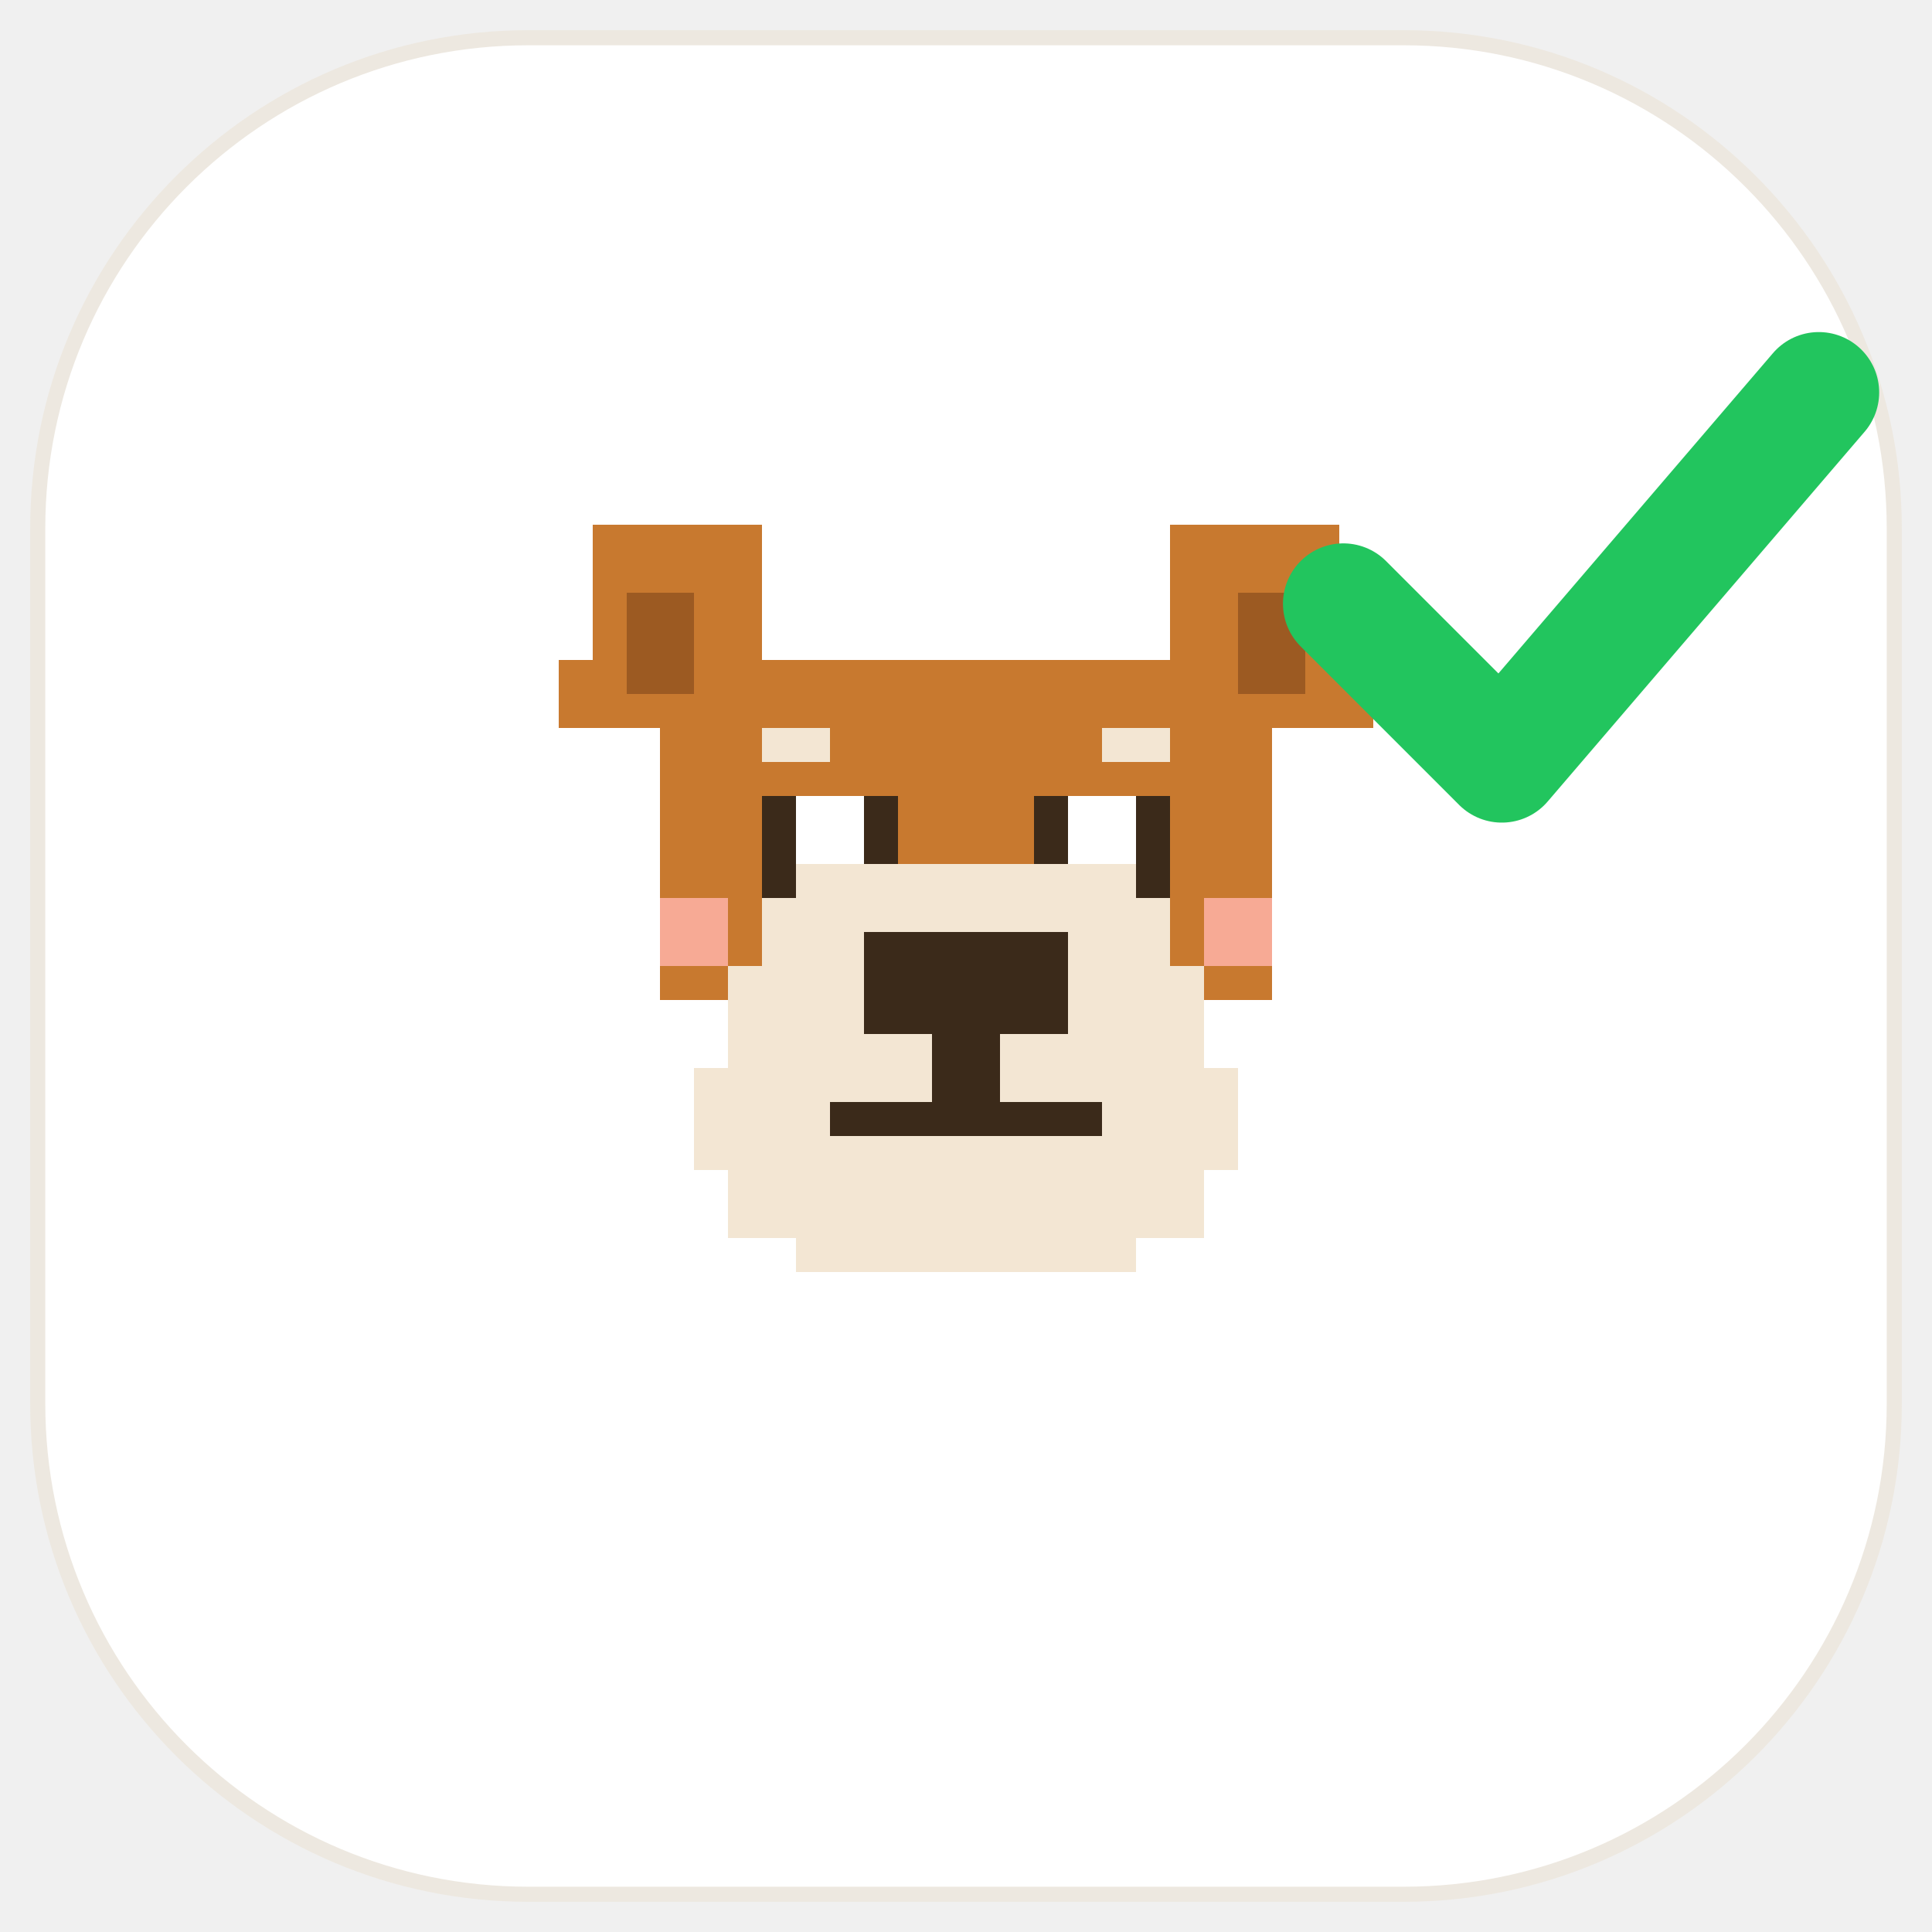
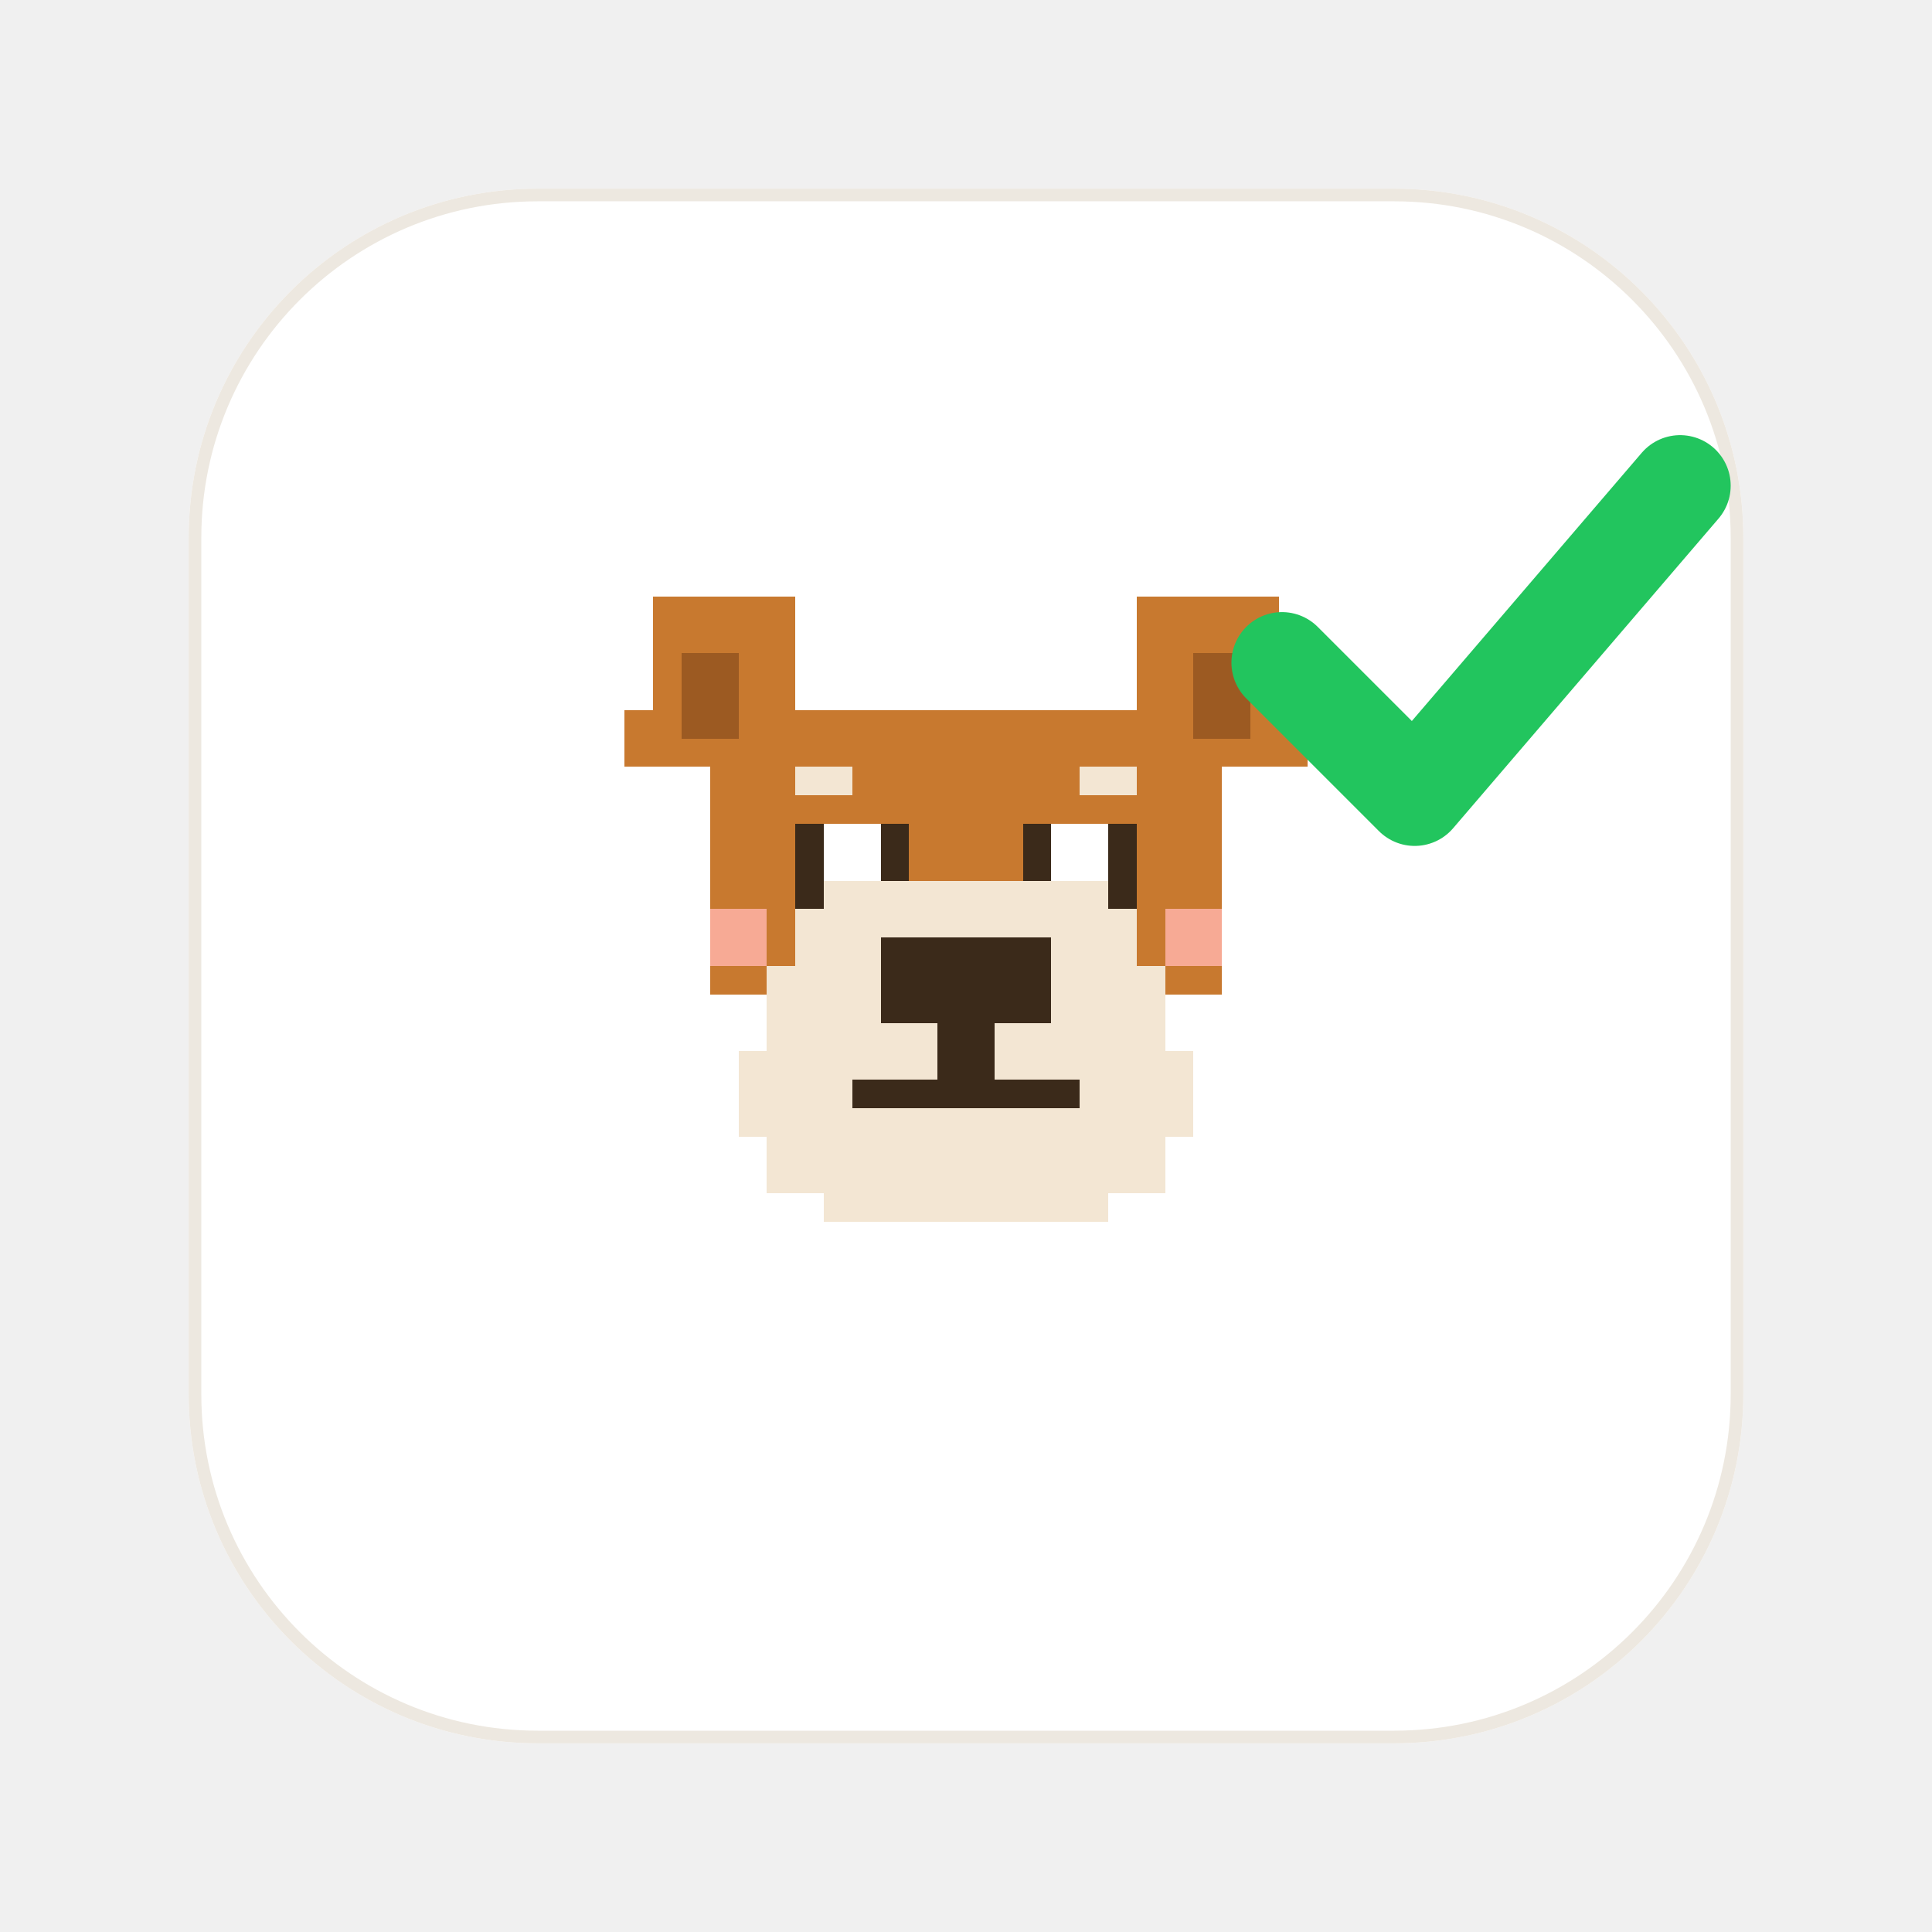
<svg xmlns="http://www.w3.org/2000/svg" width="1024" height="1024" viewBox="0 0 1024 1024" fill="none">
-   <rect x="20" y="20" width="984" height="984" rx="260" fill="#FFFFFF" />
-   <rect x="20" y="20" width="984" height="984" rx="260" fill="none" stroke="#EDE8E0" stroke-width="8" />
-   <g transform="translate(224 224) scale(18)" shape-rendering="crispEdges">
-     <rect x="5" y="3" width="5" height="4" fill="#c8792f" />
-     <rect x="4" y="7" width="7" height="2" fill="#c8792f" />
-     <rect x="6" y="5" width="2" height="3" fill="#9c5a22" />
-     <rect x="22" y="3" width="5" height="4" fill="#c8792f" />
-     <rect x="21" y="7" width="7" height="2" fill="#c8792f" />
-     <rect x="24" y="5" width="2" height="3" fill="#9c5a22" />
-     <rect x="9" y="7" width="14" height="2" fill="#c8792f" />
-     <rect x="8" y="8" width="16" height="1" fill="#c8792f" />
-     <rect x="7" y="9" width="18" height="8" fill="#c8792f" />
-     <rect x="10" y="9" width="2" height="1" fill="#f3e6d3" />
-     <rect x="20" y="9" width="2" height="1" fill="#f3e6d3" />
-     <rect x="10" y="11" width="4" height="4" fill="#3b2a1a" />
-     <rect x="18" y="11" width="4" height="4" fill="#3b2a1a" />
-     <rect x="11" y="11" width="2" height="2" fill="#fff" />
-     <rect x="19" y="11" width="2" height="2" fill="#fff" />
-     <rect x="11" y="13" width="10" height="1" fill="#f3e6d3" />
-     <rect x="10" y="14" width="12" height="2" fill="#f3e6d3" />
-     <rect x="9" y="16" width="14" height="3" fill="#f3e6d3" />
-     <rect x="8" y="19" width="16" height="3" fill="#f3e6d3" />
-     <rect x="9" y="22" width="14" height="2" fill="#f3e6d3" />
-     <rect x="11" y="24" width="10" height="1" fill="#f3e6d3" />
-     <rect x="13" y="15" width="6" height="3" fill="#3b2a1a" />
-     <rect x="15" y="18" width="2" height="2" fill="#3b2a1a" />
-     <rect x="12" y="20" width="8" height="1" fill="#3b2a1a" />
-     <rect x="7" y="14" width="2" height="2" fill="#ffb3a7" opacity="0.85" />
-     <rect x="23" y="14" width="2" height="2" fill="#ffb3a7" opacity="0.85" />
+   <g transform="translate(83.252 83.252) scale(0.837398)">
+     <rect x="20" y="20" width="984" height="984" rx="220.93" fill="#FFFFFF" />
+     <rect x="24" y="24" width="976" height="976" rx="216.93" fill="none" stroke="#EDE8E0" stroke-width="8" />
+     <g transform="translate(224 224) scale(18)" shape-rendering="crispEdges">
+       <rect x="5" y="3" width="5" height="4" fill="#c8792f" />
+       <rect x="4" y="7" width="7" height="2" fill="#c8792f" />
+       <rect x="6" y="5" width="2" height="3" fill="#9c5a22" />
+       <rect x="22" y="3" width="5" height="4" fill="#c8792f" />
+       <rect x="21" y="7" width="7" height="2" fill="#c8792f" />
+       <rect x="24" y="5" width="2" height="3" fill="#9c5a22" />
+       <rect x="9" y="7" width="14" height="2" fill="#c8792f" />
+       <rect x="8" y="8" width="16" height="1" fill="#c8792f" />
+       <rect x="7" y="9" width="18" height="8" fill="#c8792f" />
+       <rect x="10" y="9" width="2" height="1" fill="#f3e6d3" />
+       <rect x="20" y="9" width="2" height="1" fill="#f3e6d3" />
+       <rect x="10" y="11" width="4" height="4" fill="#3b2a1a" />
+       <rect x="18" y="11" width="4" height="4" fill="#3b2a1a" />
+       <rect x="11" y="11" width="2" height="2" fill="#fff" />
+       <rect x="19" y="11" width="2" height="2" fill="#fff" />
+       <rect x="11" y="13" width="10" height="1" fill="#f3e6d3" />
+       <rect x="10" y="14" width="12" height="2" fill="#f3e6d3" />
+       <rect x="9" y="16" width="14" height="3" fill="#f3e6d3" />
+       <rect x="8" y="19" width="16" height="3" fill="#f3e6d3" />
+       <rect x="9" y="22" width="14" height="2" fill="#f3e6d3" />
+       <rect x="11" y="24" width="10" height="1" fill="#f3e6d3" />
+       <rect x="13" y="15" width="6" height="3" fill="#3b2a1a" />
+       <rect x="15" y="18" width="2" height="2" fill="#3b2a1a" />
+       <rect x="12" y="20" width="8" height="1" fill="#3b2a1a" />
+       <rect x="7" y="14" width="2" height="2" fill="#ffb3a7" opacity="0.85" />
+       <rect x="23" y="14" width="2" height="2" fill="#ffb3a7" opacity="0.85" />
+     </g>
+     <path d="M712 320 l84 84 l168 -196" stroke="#22c55e" stroke-width="64" stroke-linecap="round" stroke-linejoin="round" fill="none" />
  </g>
-   <path d="M712 320 l84 84 l168 -196" stroke="#22c55e" stroke-width="64" stroke-linecap="round" stroke-linejoin="round" fill="none" />
</svg>
